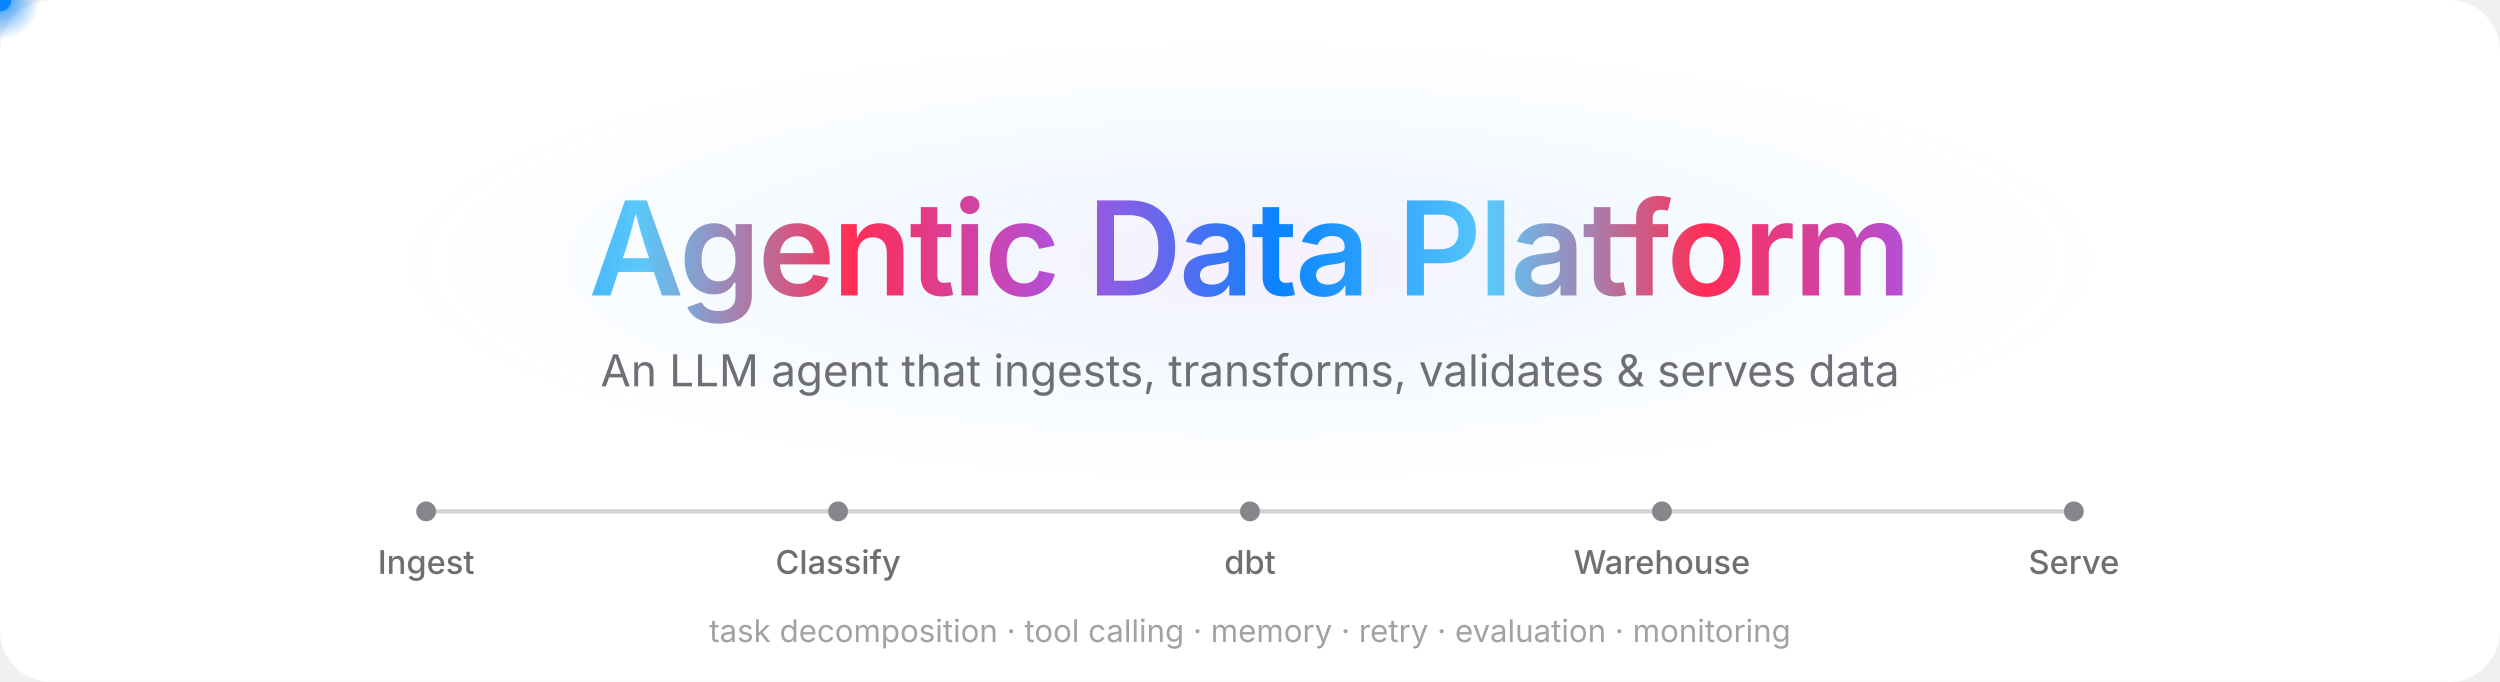
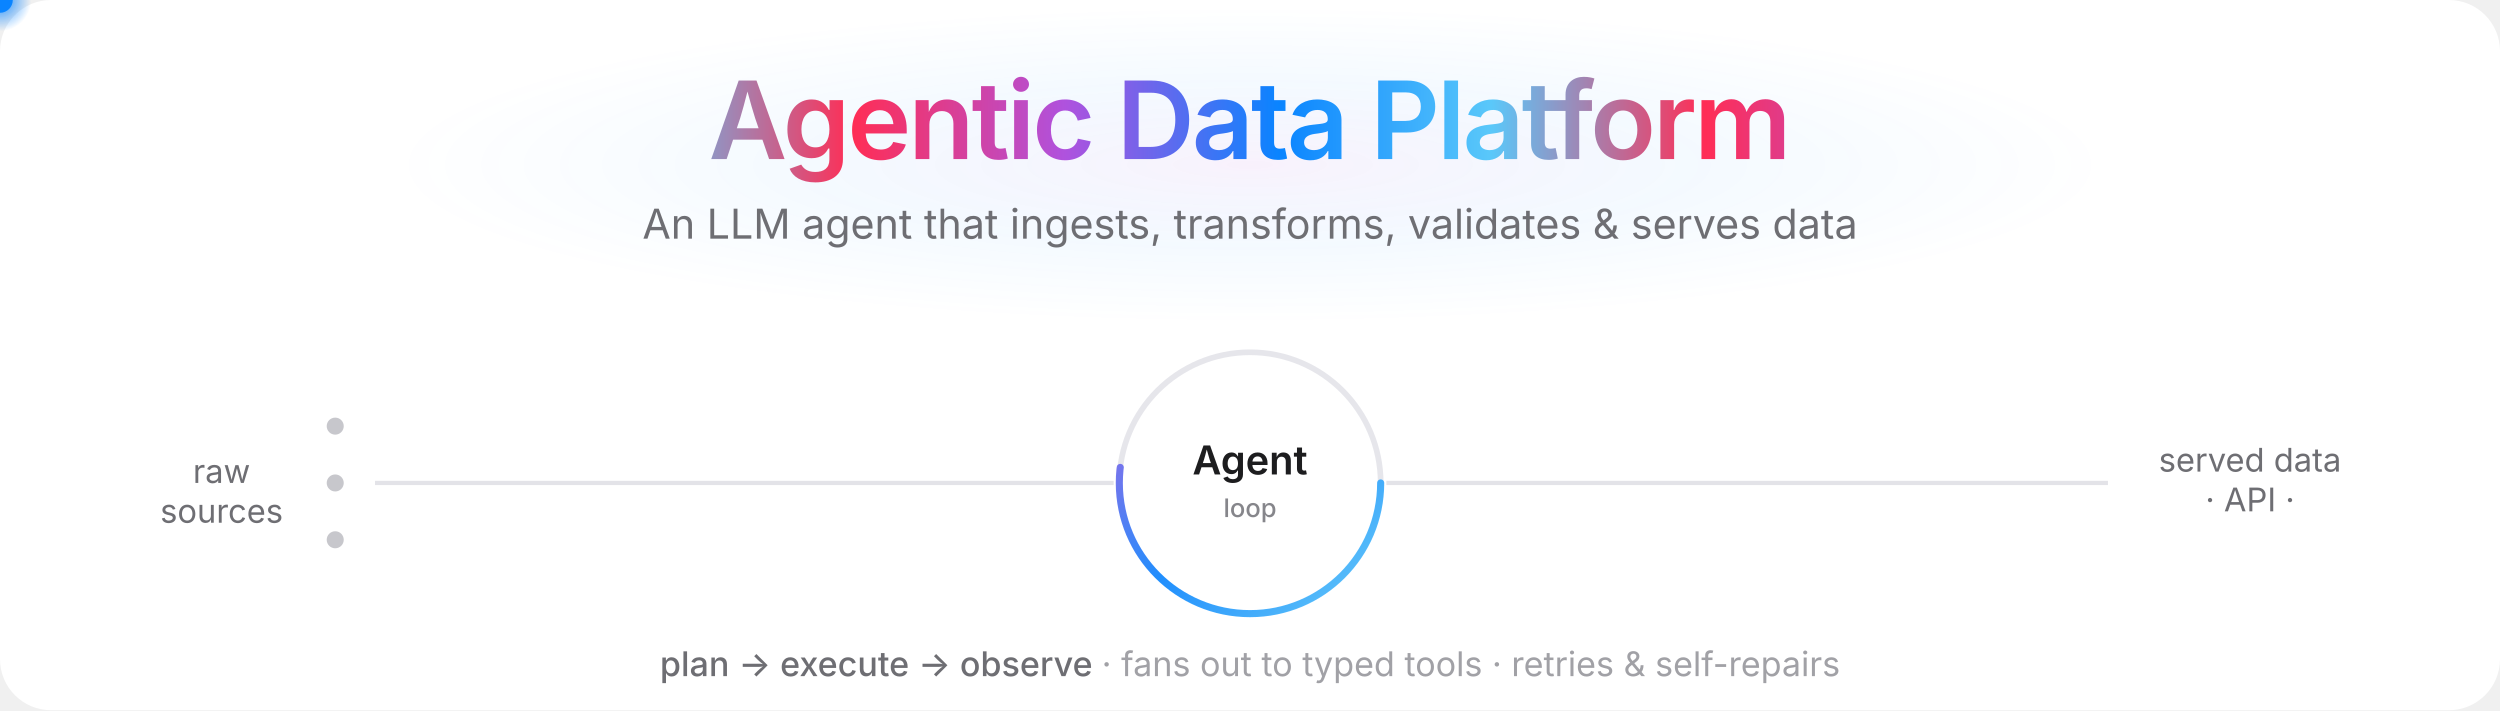
- <svg xmlns="http://www.w3.org/2000/svg" viewBox="0 0 880 240" width="880" height="240" font-family="-apple-system, 'SF Pro Display', 'Helvetica Neue', 'Segoe UI', system-ui, sans-serif">
+ <svg xmlns="http://www.w3.org/2000/svg" viewBox="0 0 880 250" width="880" height="250" font-family="-apple-system, 'SF Pro Display', 'Helvetica Neue', 'Segoe UI', system-ui, sans-serif">
  <defs>
    <linearGradient id="aurora" gradientUnits="userSpaceOnUse" x1="0" y1="0" x2="300" y2="0" spreadMethod="repeat">
      <stop offset="0" stop-color="#FF2D55" />
      <stop offset="0.25" stop-color="#AF52DE" />
      <stop offset="0.5" stop-color="#0A84FF" />
      <stop offset="0.75" stop-color="#5AC8FA" />
      <stop offset="1" stop-color="#FF2D55" />
      <animateTransform attributeName="gradientTransform" type="translate" from="0 0" to="300 0" dur="6s" repeatCount="indefinite" />
    </linearGradient>
+     <linearGradient id="ring" gradientUnits="userSpaceOnUse" x1="392" y1="124" x2="488" y2="216">
+       <stop offset="0" stop-color="#AF52DE" />
+       <stop offset="0.5" stop-color="#0A84FF" />
+       <stop offset="1" stop-color="#5AC8FA" />
+     </linearGradient>
    <radialGradient id="glow" cx="0.5" cy="0.5" r="0.5">
-       <stop offset="0" stop-color="#AF52DE" stop-opacity="0.55" />
-       <stop offset="0.45" stop-color="#0A84FF" stop-opacity="0.30" />
+       <stop offset="0" stop-color="#AF52DE" stop-opacity="0.5" />
+       <stop offset="0.5" stop-color="#0A84FF" stop-opacity="0.28" />
      <stop offset="1" stop-color="#0A84FF" stop-opacity="0" />
    </radialGradient>
-     <radialGradient id="comet" cx="0.5" cy="0.5" r="0.5">
+     <radialGradient id="spark" cx="0.5" cy="0.5" r="0.5">
      <stop offset="0" stop-color="#0A84FF" stop-opacity="0.9" />
      <stop offset="1" stop-color="#0A84FF" stop-opacity="0" />
    </radialGradient>
  </defs>
-   <rect x="0" y="0" width="880" height="240" rx="18" fill="#ffffff" />
-   <ellipse cx="440" cy="92" rx="300" ry="78" fill="url(#glow)" opacity="0.16">
-     <animate attributeName="opacity" values="0.10;0.22;0.10" keyTimes="0;0.5;1" dur="5s" calcMode="spline" keySplines="0.4 0 0.2 1;0.4 0 0.2 1" repeatCount="indefinite" />
-     <animateTransform attributeName="transform" type="scale" additive="sum" values="1 1;1.05 1.08;1 1" keyTimes="0;0.5;1" dur="5s" calcMode="spline" keySplines="0.4 0 0.2 1;0.4 0 0.2 1" repeatCount="indefinite" />
+   <rect x="0" y="0" width="880" height="250" rx="18" fill="#ffffff" />
+   <ellipse cx="440" cy="58" rx="300" ry="56" fill="url(#glow)" opacity="0.16">
+     <animate attributeName="opacity" values="0.10;0.20;0.10" keyTimes="0;0.5;1" dur="5s" calcMode="spline" keySplines="0.4 0 0.2 1;0.4 0 0.2 1" repeatCount="indefinite" />
  </ellipse>
-   <text x="440" y="104" text-anchor="middle" font-size="46" font-weight="600" letter-spacing="-1" fill="url(#aurora)">Agentic Data Platform</text>
-   <text x="440" y="136" text-anchor="middle" font-size="15.5" font-weight="400" fill="#6e6e73">
+   <text x="440" y="56" text-anchor="middle" font-size="38" font-weight="600" letter-spacing="-1" fill="url(#aurora)">Agentic Data Platform</text>
+   <text x="440" y="84" text-anchor="middle" font-size="14.5" font-weight="400" fill="#6e6e73">
    An LLM agent that ingests, transforms, validates &amp; serves data
  </text>
-   <line x1="150" y1="180" x2="730" y2="180" stroke="#d2d2d7" stroke-width="1.5" />
-   <g fill="#86868b">
-     <circle cx="150" cy="180" r="3.5" />
-     <circle cx="295" cy="180" r="3.5" />
-     <circle cx="440" cy="180" r="3.5" />
-     <circle cx="585" cy="180" r="3.5" />
-     <circle cx="730" cy="180" r="3.5" />
+   <text x="78" y="170" text-anchor="middle" font-size="11.5" fill="#6e6e73">raw</text>
+   <text x="78" y="184" text-anchor="middle" font-size="11.5" fill="#6e6e73">sources</text>
+   <g fill="#c7c7cc">
+     <circle cx="118" cy="150" r="3" />
+     <circle cx="118" cy="170" r="3" />
+     <circle cx="118" cy="190" r="3" />
  </g>
-   <g text-anchor="middle" font-size="11.5" font-weight="500" fill="#6e6e73">
-     <text x="150" y="202">Ingest</text>
-     <text x="295" y="202">Classify</text>
-     <text x="440" y="202">dbt</text>
-     <text x="585" y="202">Warehouse</text>
-     <text x="730" y="202">Serve</text>
-   </g>
-   <circle r="14" fill="url(#comet)">
-     <animateMotion path="M150,180 H730" dur="3.4s" calcMode="spline" keyTimes="0;1" keySplines="0.4 0 0.2 1" repeatCount="indefinite" />
+   <line x1="132" y1="170" x2="392" y2="170" stroke="#e3e3e8" stroke-width="1.5" />
+   <circle r="4" fill="#0A84FF">
+     <animateMotion path="M132,170 H392" dur="1.9s" repeatCount="indefinite" calcMode="spline" keyTimes="0;1" keySplines="0.4 0 0.2 1" />
  </circle>
-   <circle r="4" fill="#0A84FF">
-     <animateMotion path="M150,180 H730" dur="3.4s" calcMode="spline" keyTimes="0;1" keySplines="0.4 0 0.2 1" repeatCount="indefinite" />
-     <animate attributeName="fill" values="#0A84FF;#AF52DE;#5AC8FA;#0A84FF" dur="3.4s" repeatCount="indefinite" />
+   <line x1="488" y1="170" x2="742" y2="170" stroke="#e3e3e8" stroke-width="1.5" />
+   <circle r="4" fill="#5AC8FA">
+     <animateMotion path="M488,170 H742" dur="1.9s" begin="0.4s" repeatCount="indefinite" calcMode="spline" keyTimes="0;1" keySplines="0.4 0 0.2 1" />
  </circle>
-   <text x="440" y="226" text-anchor="middle" font-size="11" font-weight="400" fill="#a1a1a6">
-     task decomposition · tool calling · memory · retry · evaluation · monitoring
+   <text x="792" y="166" text-anchor="middle" font-size="11.5" fill="#6e6e73">served data</text>
+   <text x="792" y="180" text-anchor="middle" font-size="11.5" fill="#6e6e73">· API ·</text>
+   <circle cx="440" cy="170" r="46" fill="none" stroke="#e6e6eb" stroke-width="2" />
+   <circle cx="440" cy="170" r="46" fill="none" stroke="url(#ring)" stroke-width="2.5" stroke-linecap="round" stroke-dasharray="150 140" opacity="0.9">
+     <animateTransform attributeName="transform" type="rotate" from="0 440 170" to="360 440 170" dur="3.6s" repeatCount="indefinite" />
+   </circle>
+   <circle r="11" fill="url(#spark)">
+     <animateMotion path="M440,124 A46,46 0 1,1 440,216 A46,46 0 1,1 440,124" dur="3.6s" repeatCount="indefinite" />
+   </circle>
+   <circle r="4.5" fill="#0A84FF">
+     <animateMotion path="M440,124 A46,46 0 1,1 440,216 A46,46 0 1,1 440,124" dur="3.6s" repeatCount="indefinite" />
+     <animate attributeName="fill" values="#AF52DE;#0A84FF;#5AC8FA;#AF52DE" dur="3.6s" repeatCount="indefinite" />
+   </circle>
+   <text x="440" y="167" text-anchor="middle" font-size="14" font-weight="600" fill="#1d1d1f">Agent</text>
+   <text x="440" y="182" text-anchor="middle" font-size="9" font-weight="500" fill="#86868b">loop</text>
+   <text x="440" y="238" text-anchor="middle" font-size="12" font-weight="500" fill="#6e6e73">
+     plan → execute → observe
+     <tspan fill="#a1a1a6" font-weight="400">  ·  fans out to typed tools  ·  retries &amp; self-repairs</tspan>
  </text>
</svg>
